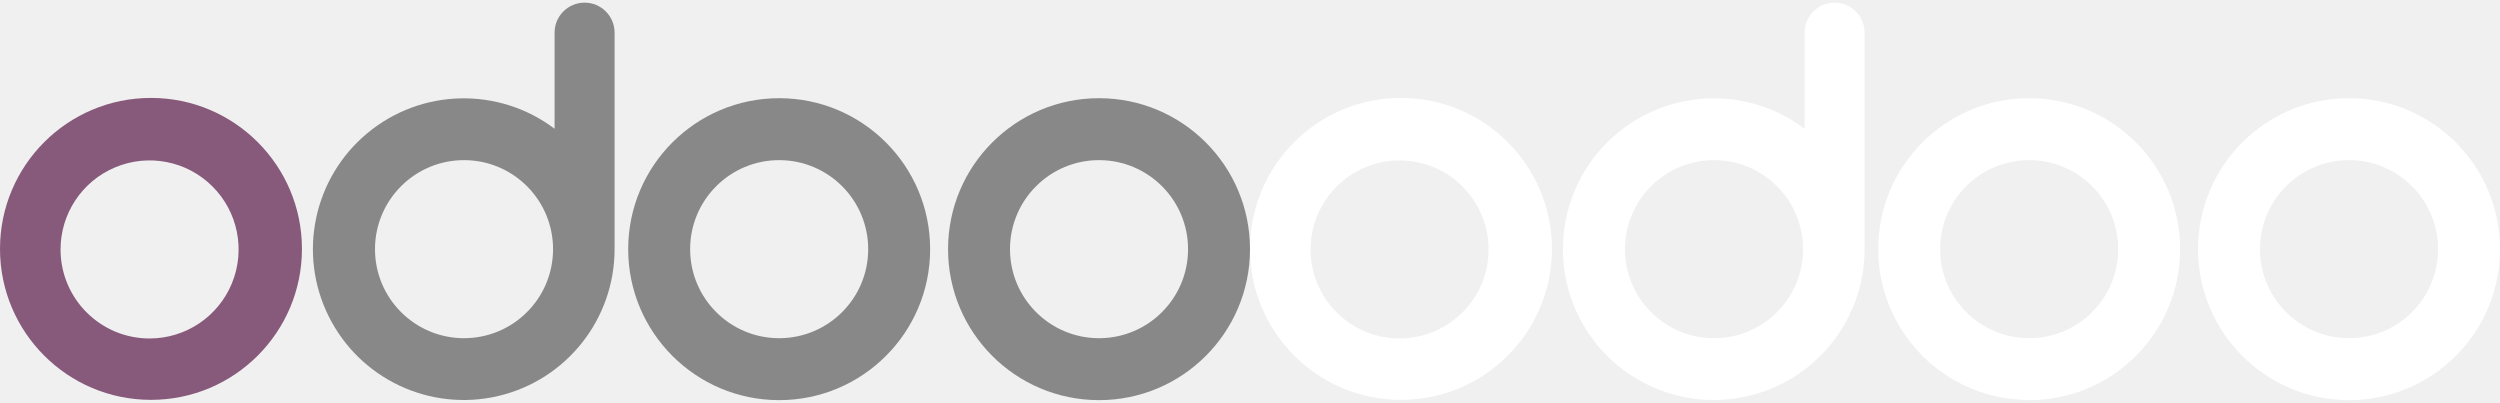
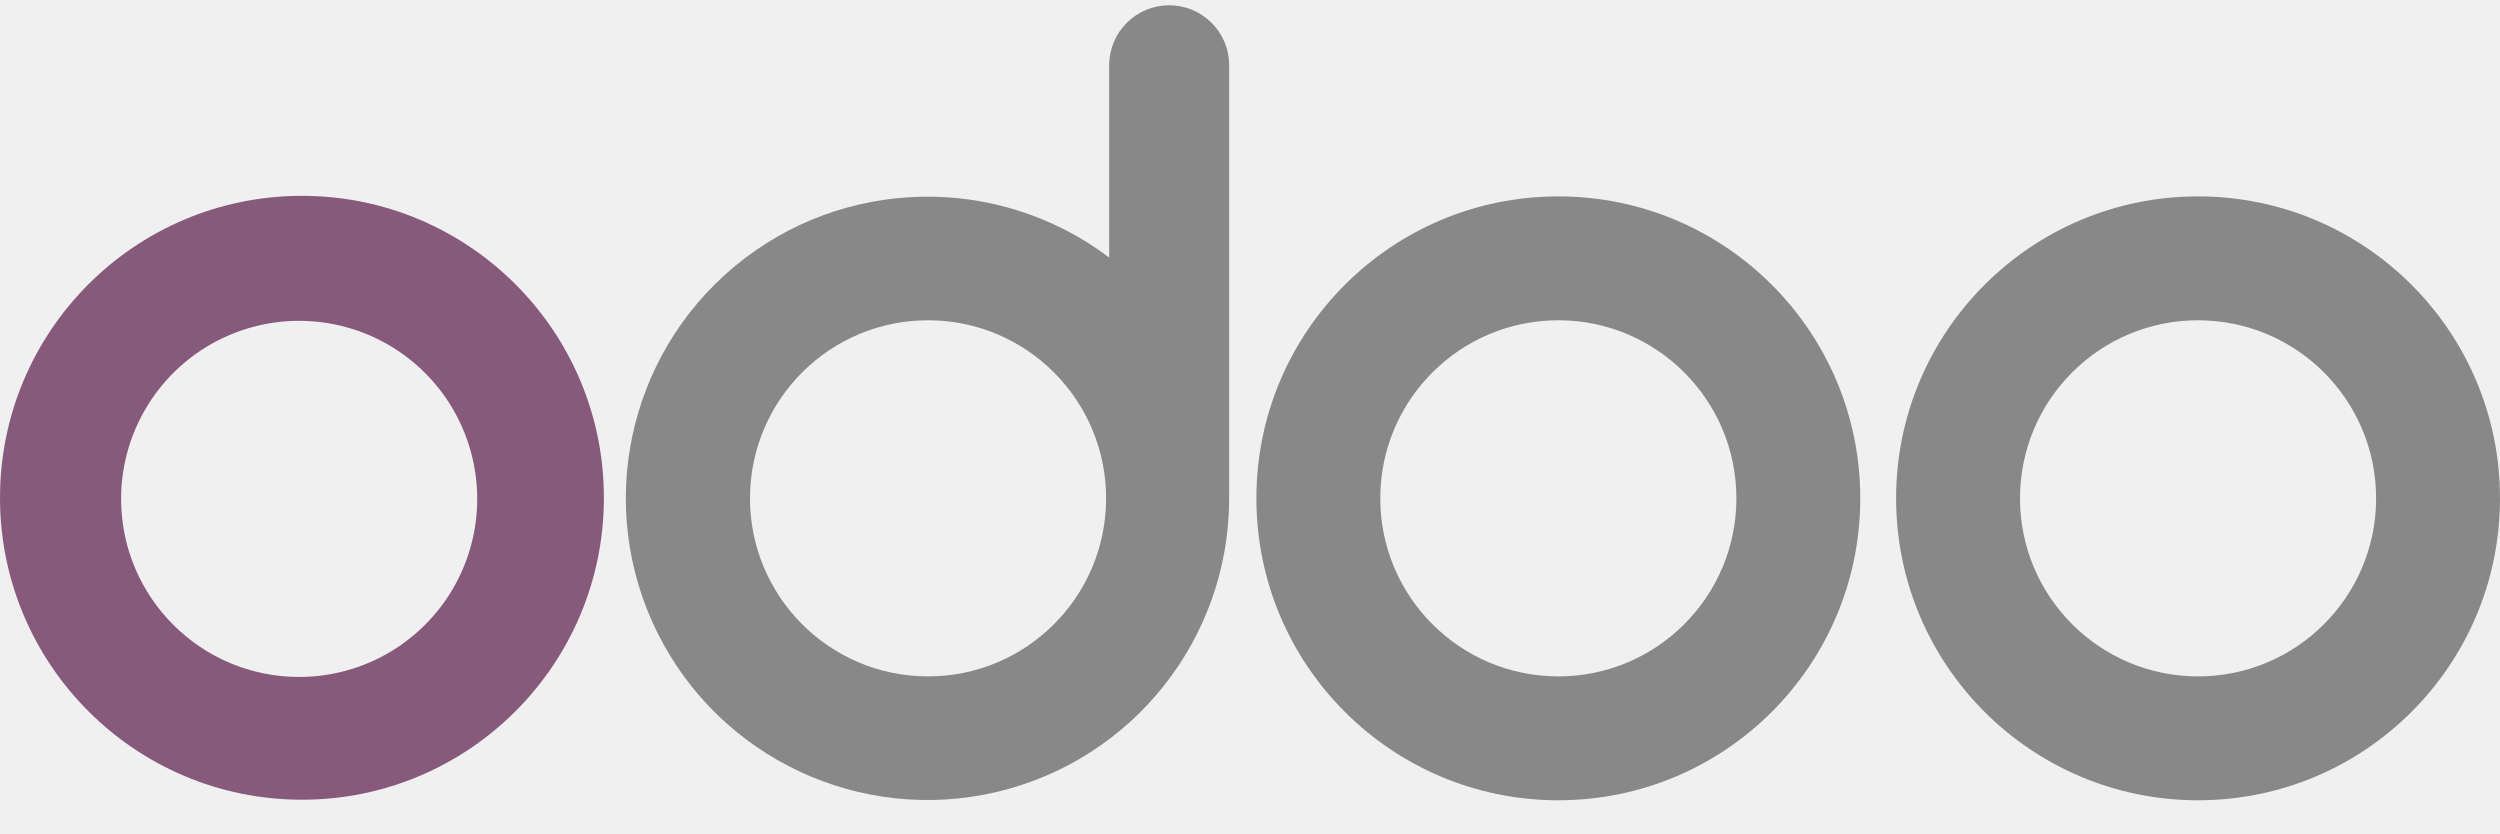
- <svg xmlns="http://www.w3.org/2000/svg" viewBox="0 0 180 29">
-   <g>
-     <path d="M169.12,28.81a10.87,10.87,0,1,0-10.86-10.88h0A10.87,10.87,0,0,0,169.12,28.81Zm0-4.46a6.41,6.41,0,1,0-6.4-6.42h0A6.41,6.41,0,0,0,169.12,24.35Z" style="fill: #fff;fill-rule: evenodd" />
-     <path d="M146.09,28.81a10.87,10.87,0,1,0-10.86-10.88h0a10.87,10.87,0,0,0,10.85,10.87Zm0-4.46a6.41,6.41,0,1,0-6.4-6.42h0A6.41,6.41,0,0,0,146.09,24.35Z" style="fill: #fff;fill-rule: evenodd" />
-     <path d="M134.25,17.86v.08a10.86,10.86,0,1,1-4.32-8.67V2.35a2.16,2.16,0,1,1,4.32,0h0Zm-10.87,6.49A6.41,6.41,0,1,0,117,17.91v0A6.41,6.41,0,0,0,123.38,24.35Z" style="fill: #fff;fill-rule: evenodd" />
-     <path d="M100.87,28.79A10.87,10.87,0,1,0,90,17.92a10.87,10.87,0,0,0,10.87,10.87Zm-.1-4.42A6.41,6.41,0,1,0,94.36,18v0A6.41,6.41,0,0,0,100.77,24.37Z" style="fill: #fff;fill-rule: evenodd" />
-   </g>
+ <svg xmlns="http://www.w3.org/2000/svg" viewBox="0 0 90 30" width="100%" height="auto" preserveAspectRatio="xMidYMid meet">
  <g>
    <path d="M79.12,28.81A10.87,10.87,0,1,0,68.26,17.93h0A10.87,10.87,0,0,0,79.12,28.81Zm0-4.46a6.41,6.41,0,1,0-6.4-6.42h0A6.41,6.41,0,0,0,79.12,24.35Z" style="fill: #888;fill-rule: evenodd" />
    <path d="M56.09,28.81A10.87,10.87,0,1,0,45.23,17.93h0A10.87,10.87,0,0,0,56.08,28.81Zm0-4.46a6.41,6.41,0,1,0-6.4-6.42h0A6.41,6.41,0,0,0,56.09,24.35Z" style="fill: #888;fill-rule: evenodd" />
    <path d="M44.25,17.86v.08a10.86,10.86,0,1,1-4.32-8.67V2.35a2.16,2.16,0,1,1,4.32,0h0ZM33.38,24.35A6.41,6.41,0,1,0,27,17.91v0A6.41,6.41,0,0,0,33.38,24.35Z" style="fill: #888;fill-rule: evenodd" />
    <path d="M10.87,28.79A10.87,10.87,0,1,0,0,17.92,10.87,10.87,0,0,0,10.87,28.79Zm-.1-4.42A6.41,6.41,0,1,0,4.36,18v0A6.41,6.41,0,0,0,10.77,24.37Z" style="fill: #875a7b;fill-rule: evenodd" />
  </g>
</svg>
